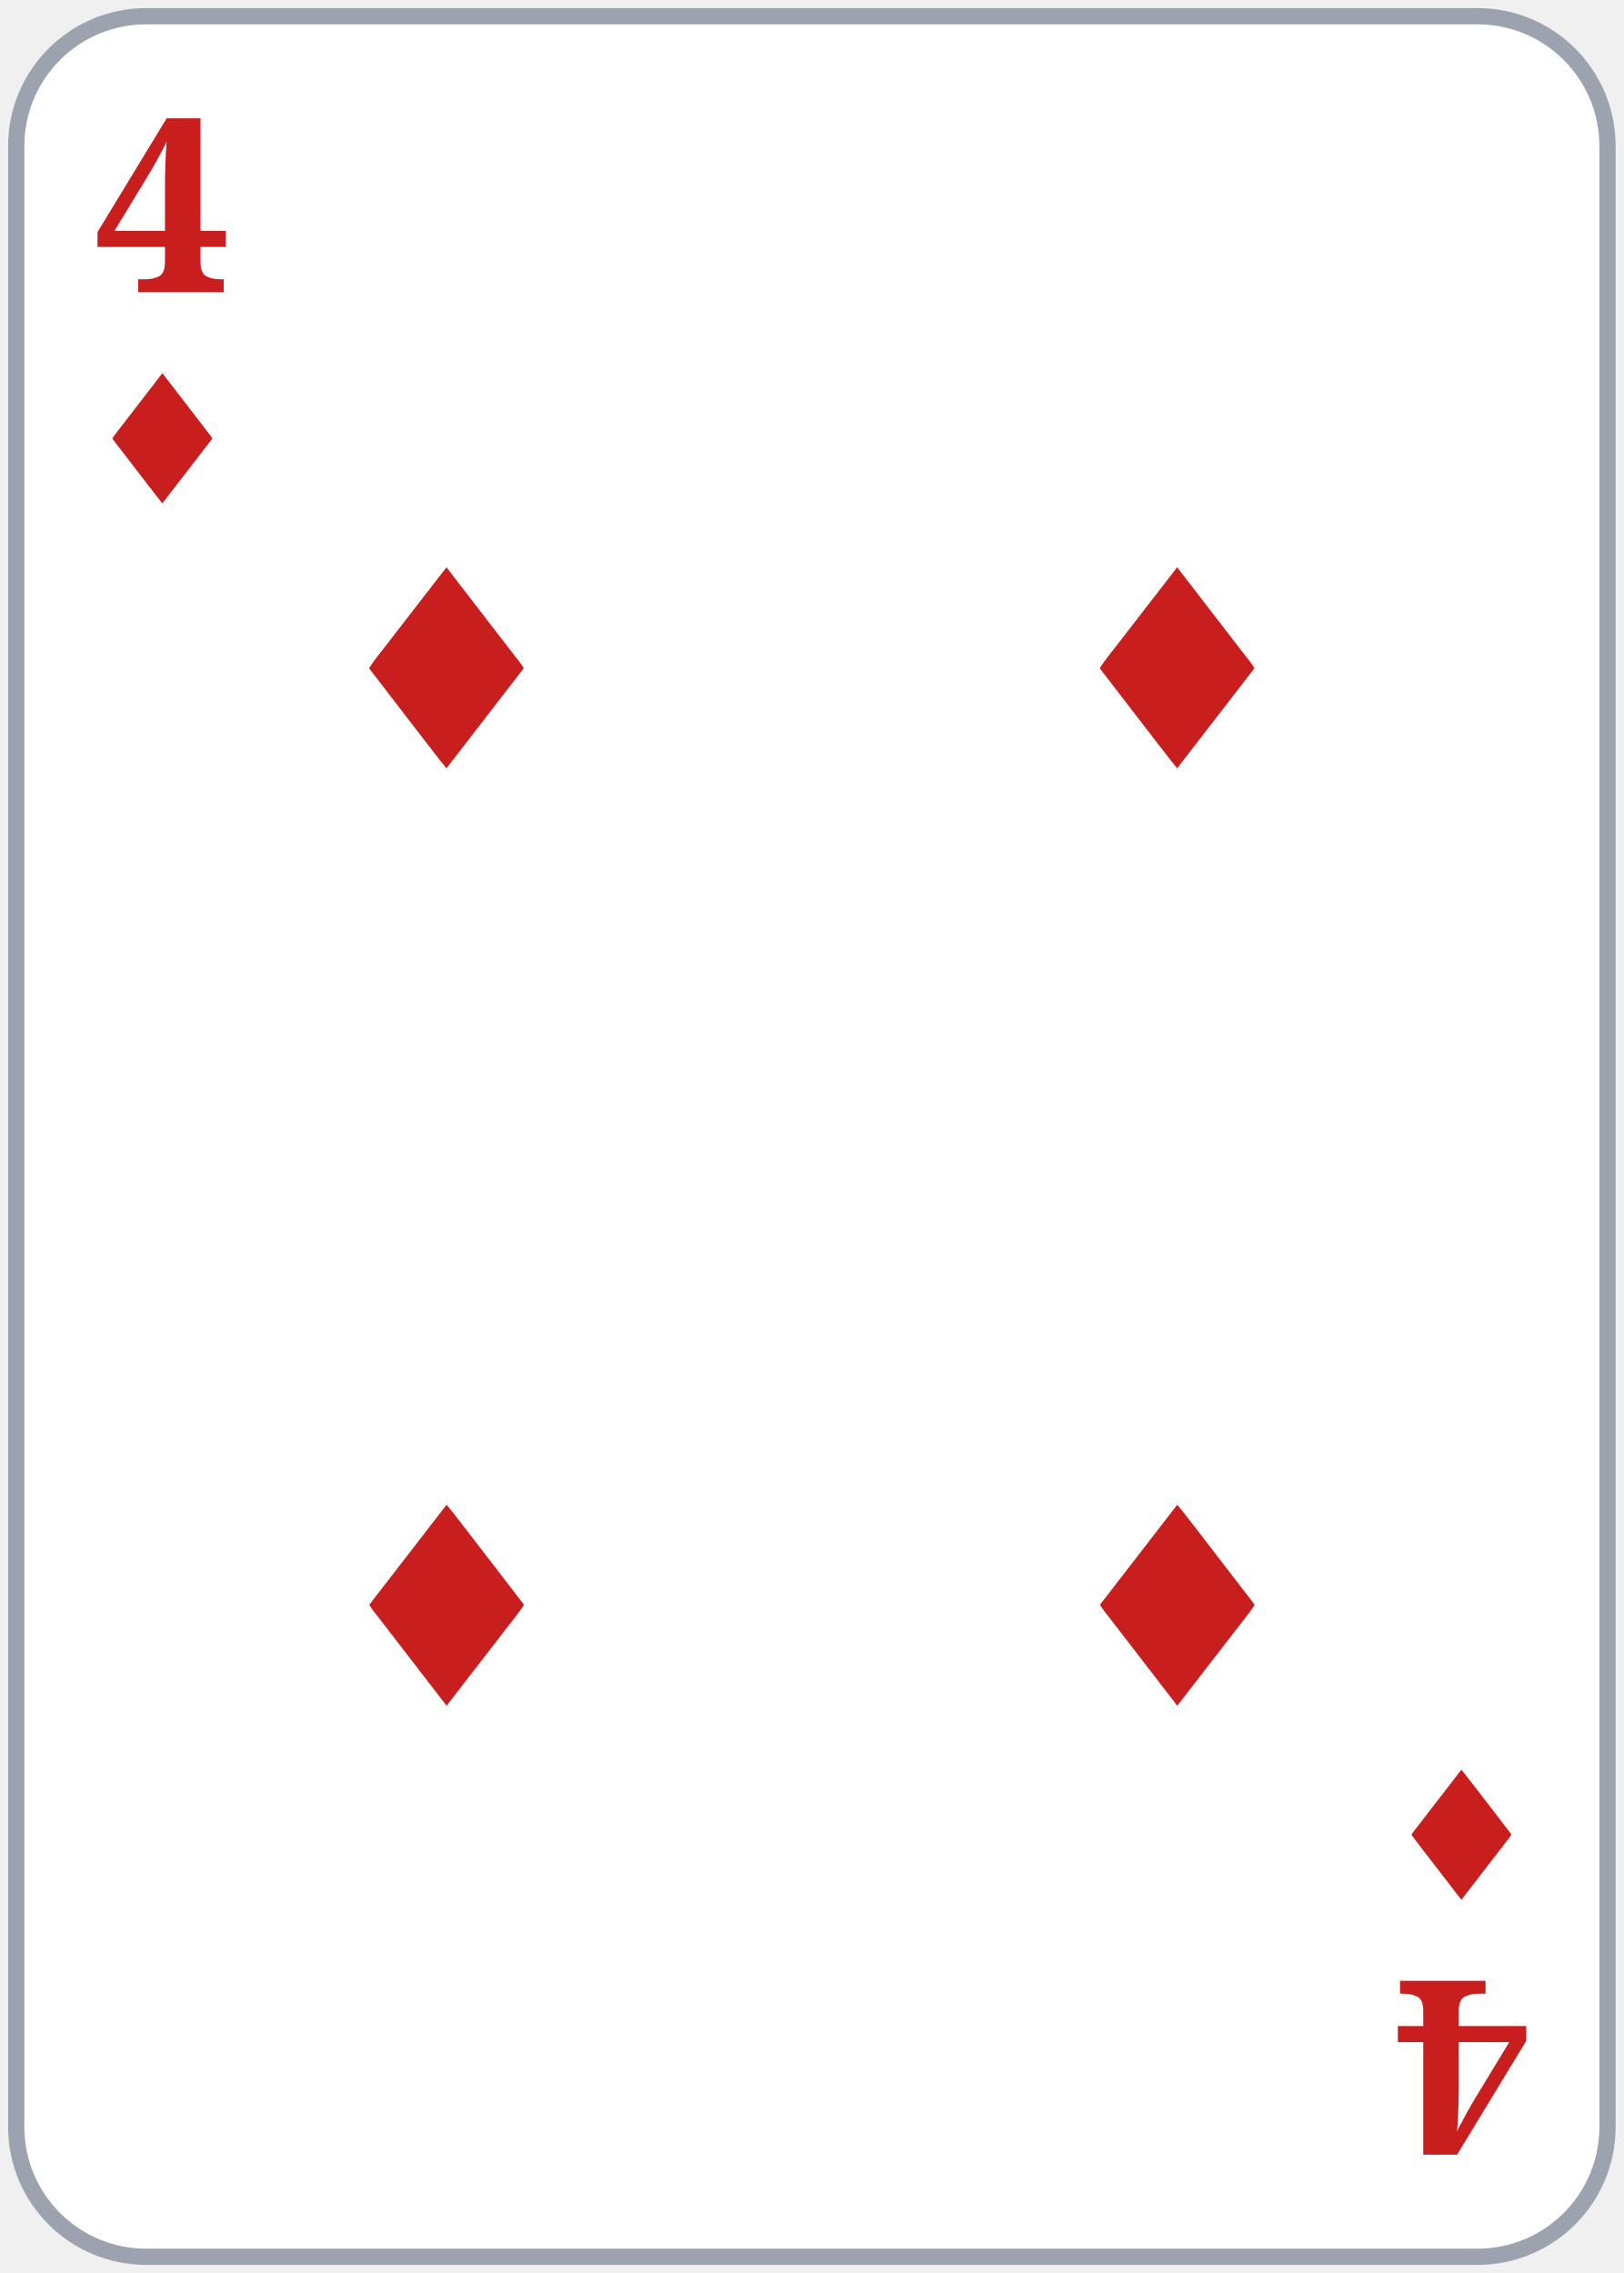
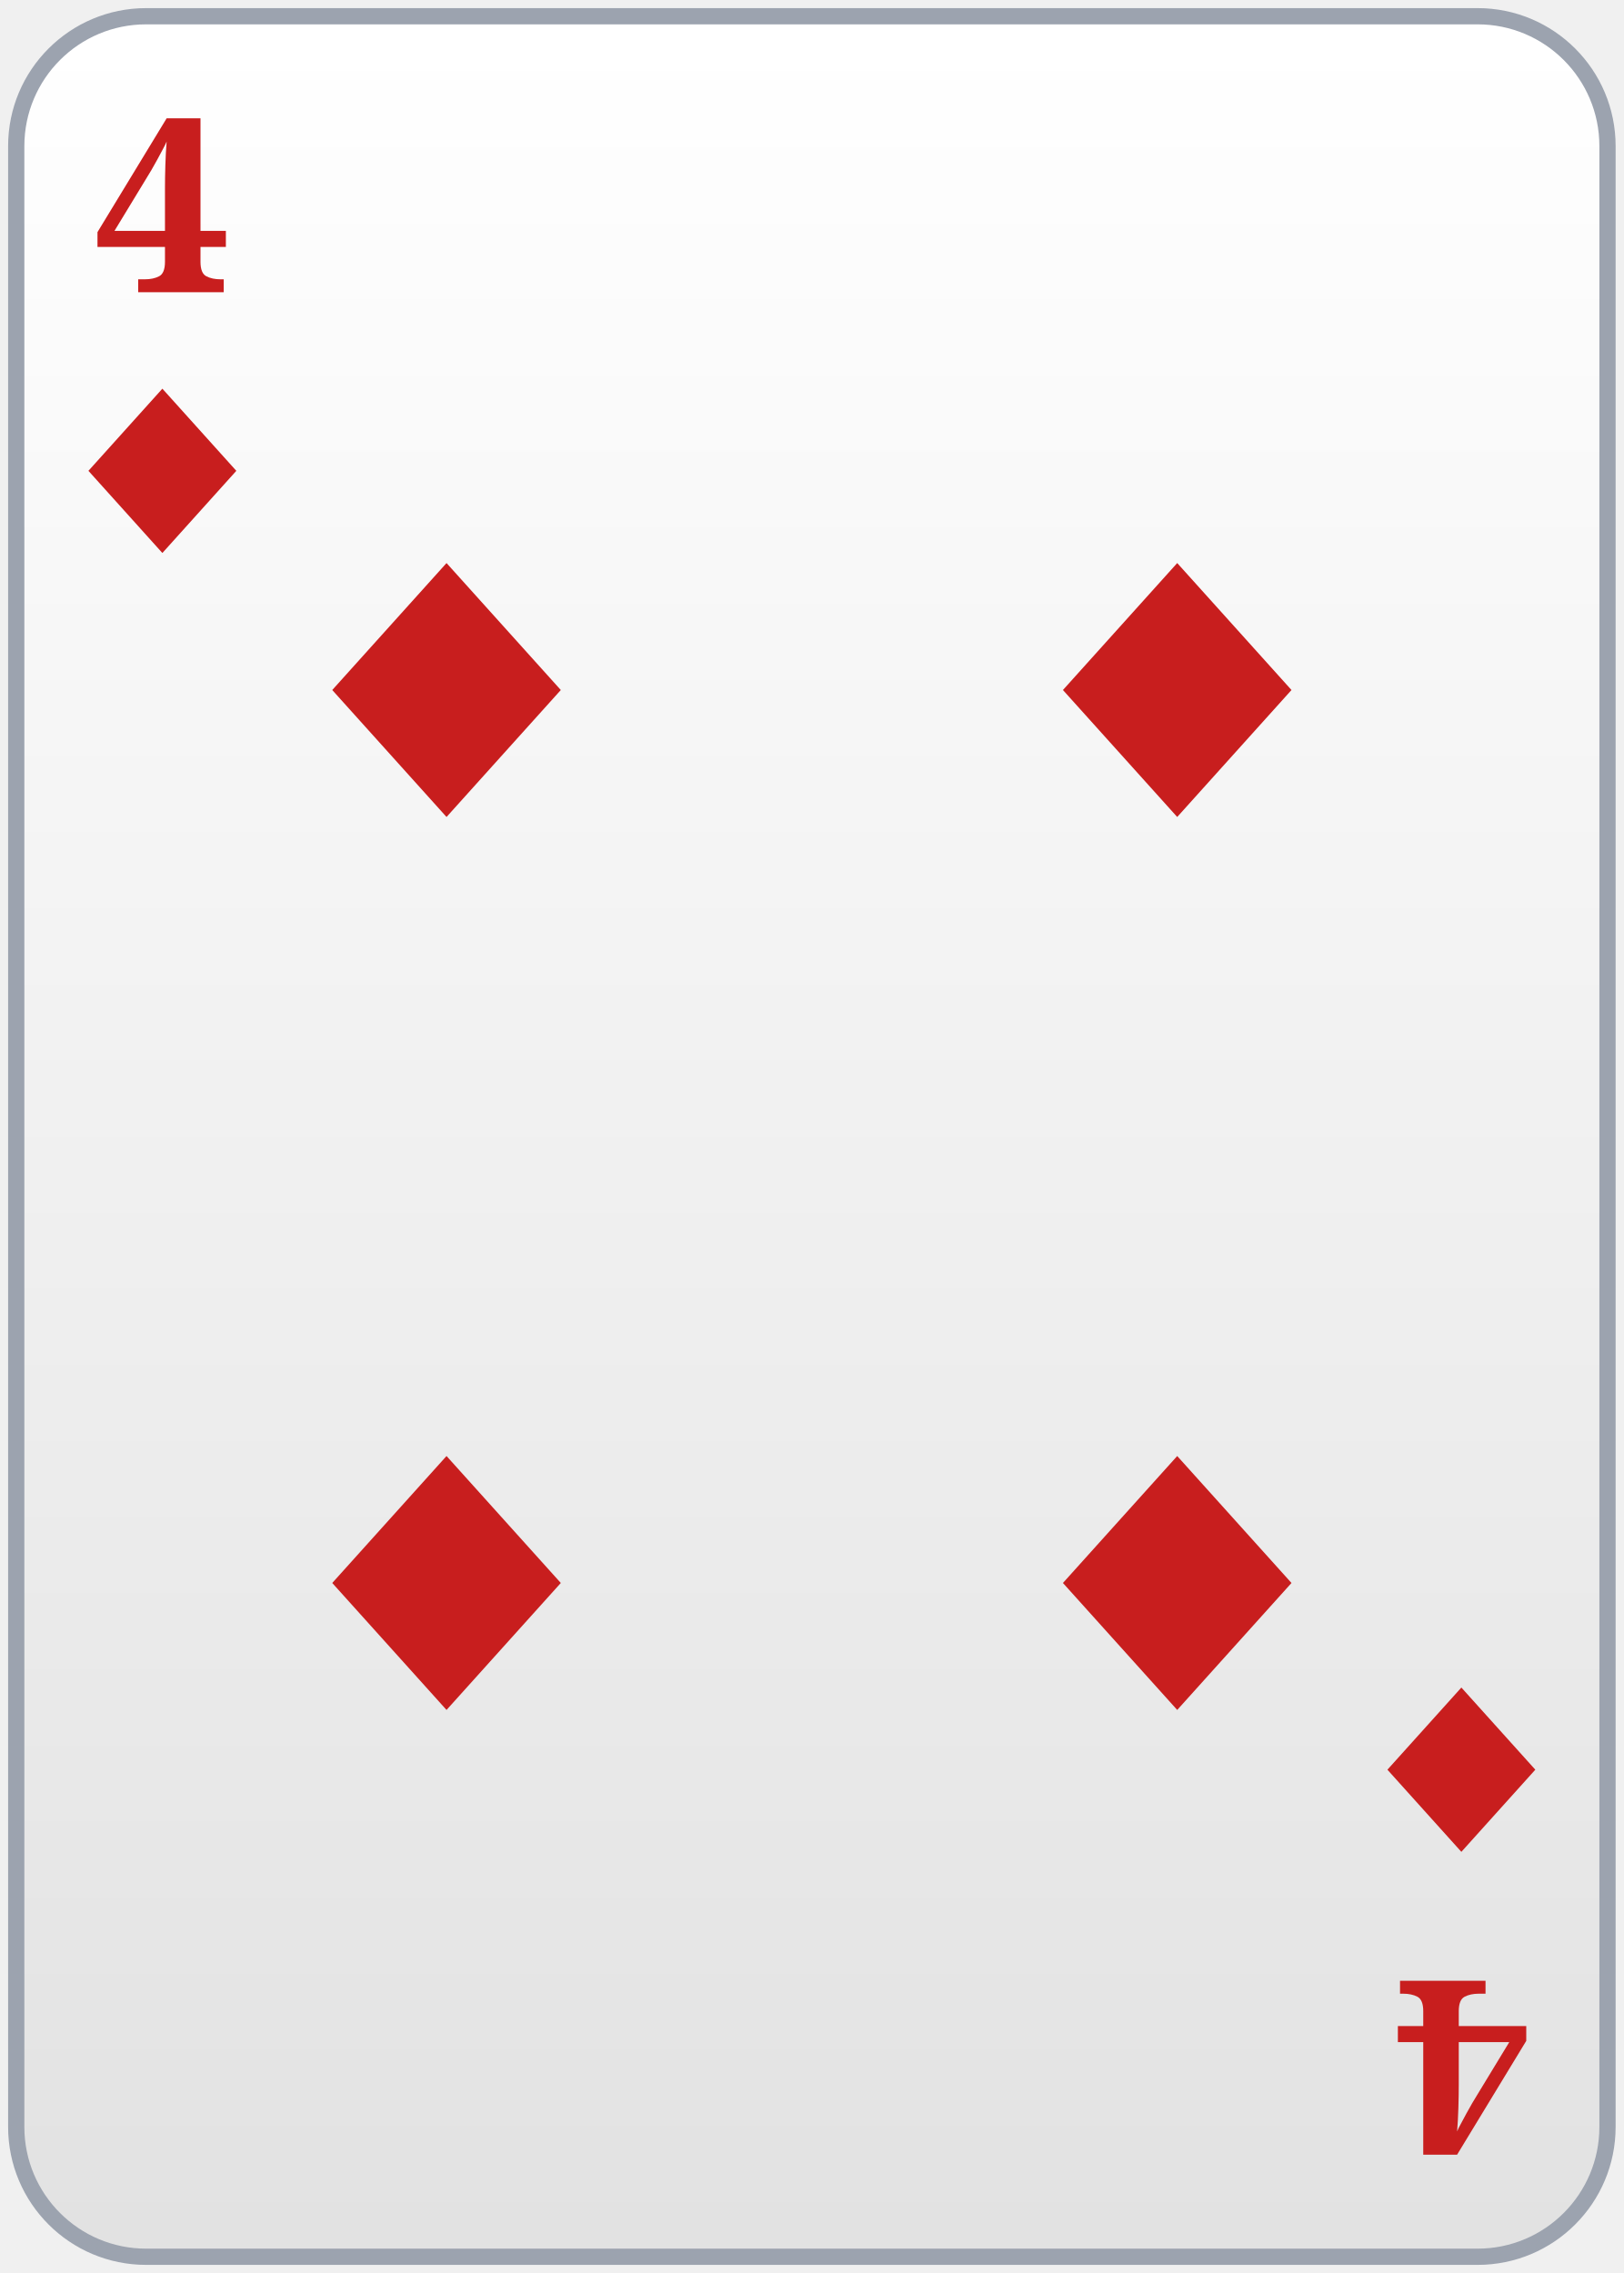
<svg xmlns="http://www.w3.org/2000/svg" viewBox="0 0 200 280" width="200" height="280" role="img" aria-label="4♦">
-   <rect x="2" y="2" width="196" height="276" rx="16" fill="#ffffff" stroke="#9ca3af" stroke-width="2" />
+   <defs>
+     <linearGradient id="bg" x1="0" y1="0" x2="0" y2="1">
+       <stop offset="0%" stop-color="#ffffff" />
+       <stop offset="100%" stop-color="#e2e2e2" />
+     </linearGradient>
+   </defs>
+   <rect x="2" y="2" width="196" height="276" rx="16" fill="url(#bg)" stroke="#9ca3af" stroke-width="2" />
  <text x="20" y="36" font-family="Georgia,serif" font-size="30" font-weight="bold" fill="#c81e1e" text-anchor="middle">4</text>
-   <text x="20" y="62" font-family="Georgia,serif" font-size="22" fill="#c81e1e" text-anchor="middle">♦</text>
+   <g transform="translate(20,58) rotate(0) scale(0.198,0.220) translate(-50,-50)">
+     <polygon points="50,4 96,50 50,96 4,50" fill="#c81e1e" />
+   </g>
  <g transform="rotate(180 180 244)">
    <text x="180" y="244" font-family="Georgia,serif" font-size="30" font-weight="bold" fill="#c81e1e" text-anchor="middle">4</text>
-     <text x="180" y="270" font-family="Georgia,serif" font-size="22" fill="#c81e1e" text-anchor="middle">♦</text>
+     <g transform="translate(180,270) rotate(0) scale(0.198,0.220) translate(-50,-50)">
+       <polygon points="50,4 96,50 50,96 4,50" fill="#c81e1e" />
+     </g>
  </g>
-   <text x="55" y="85" font-family="Georgia,serif" font-size="34" fill="#c81e1e" text-anchor="middle" dominant-baseline="middle">♦</text>
-   <text x="145" y="85" font-family="Georgia,serif" font-size="34" fill="#c81e1e" text-anchor="middle" dominant-baseline="middle">♦</text>
-   <text x="55" y="195" font-family="Georgia,serif" font-size="34" fill="#c81e1e" text-anchor="middle" dominant-baseline="middle" transform="rotate(180 55 195)">♦</text>
-   <text x="145" y="195" font-family="Georgia,serif" font-size="34" fill="#c81e1e" text-anchor="middle" dominant-baseline="middle" transform="rotate(180 145 195)">♦</text>
+   <g transform="translate(55,85) rotate(0) scale(0.306,0.340) translate(-50,-50)">
+     <polygon points="50,4 96,50 50,96 4,50" fill="#c81e1e" />
+   </g>
+   <g transform="translate(145,85) rotate(0) scale(0.306,0.340) translate(-50,-50)">
+     <polygon points="50,4 96,50 50,96 4,50" fill="#c81e1e" />
+   </g>
+   <g transform="translate(55,195) rotate(180) scale(0.306,0.340) translate(-50,-50)">
+     <polygon points="50,4 96,50 50,96 4,50" fill="#c81e1e" />
+   </g>
+   <g transform="translate(145,195) rotate(180) scale(0.306,0.340) translate(-50,-50)">
+     <polygon points="50,4 96,50 50,96 4,50" fill="#c81e1e" />
+   </g>
</svg>
